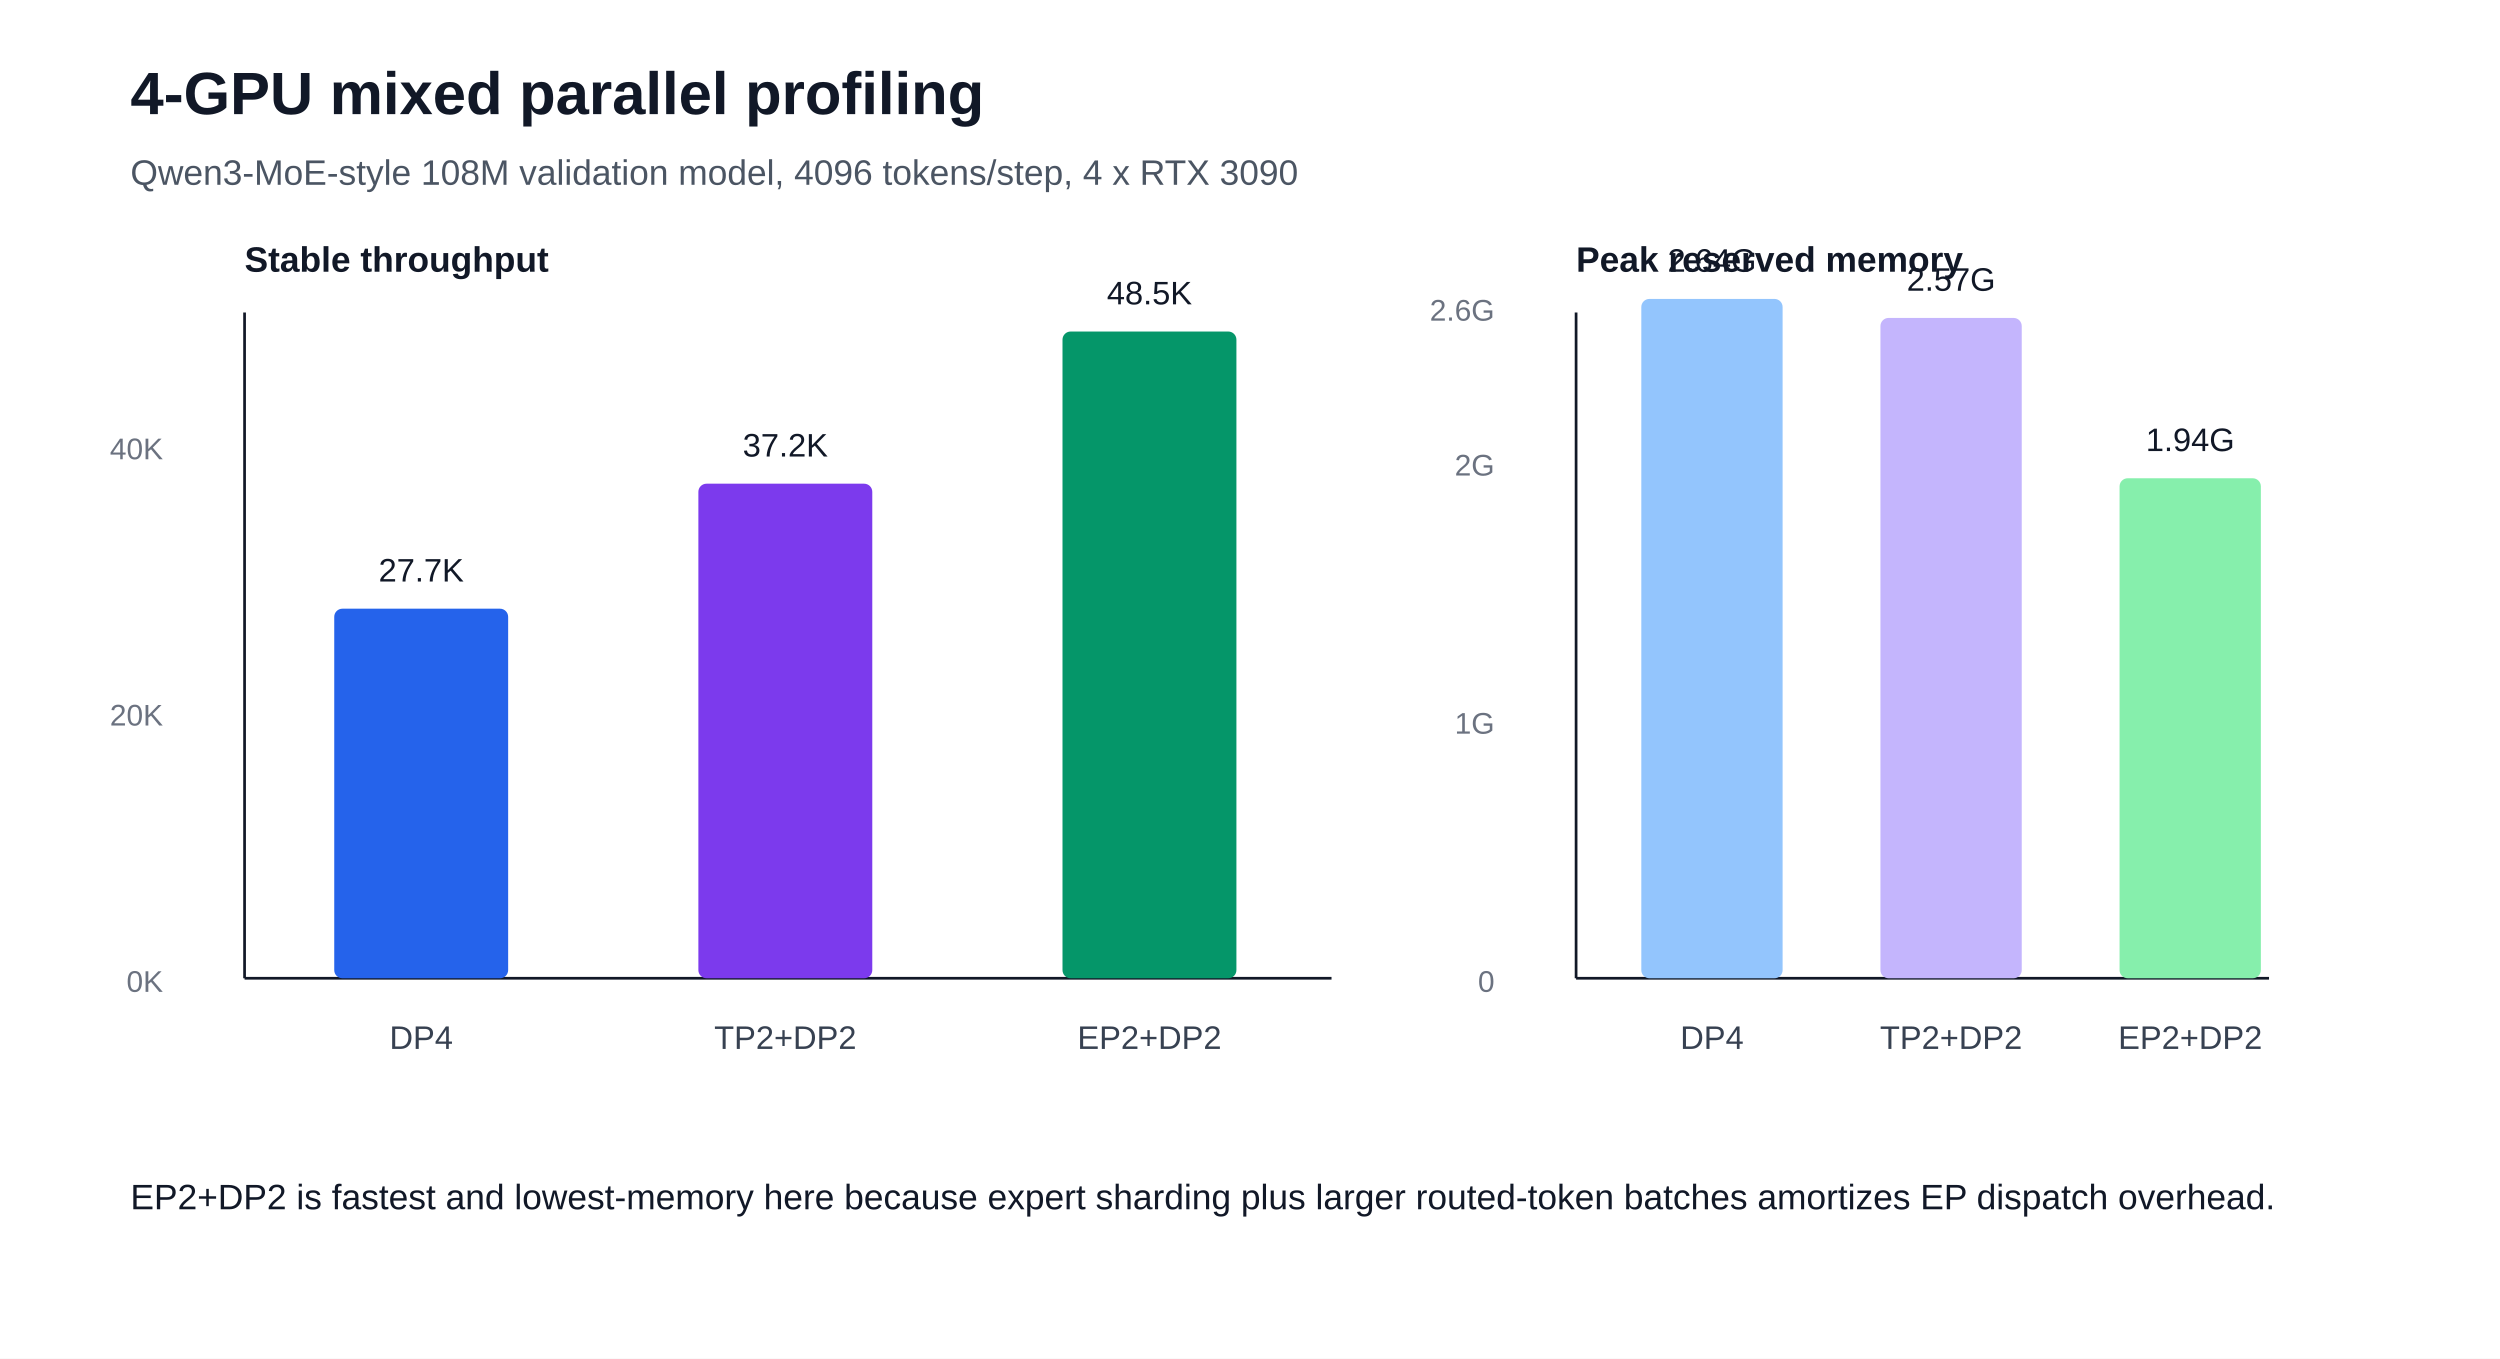
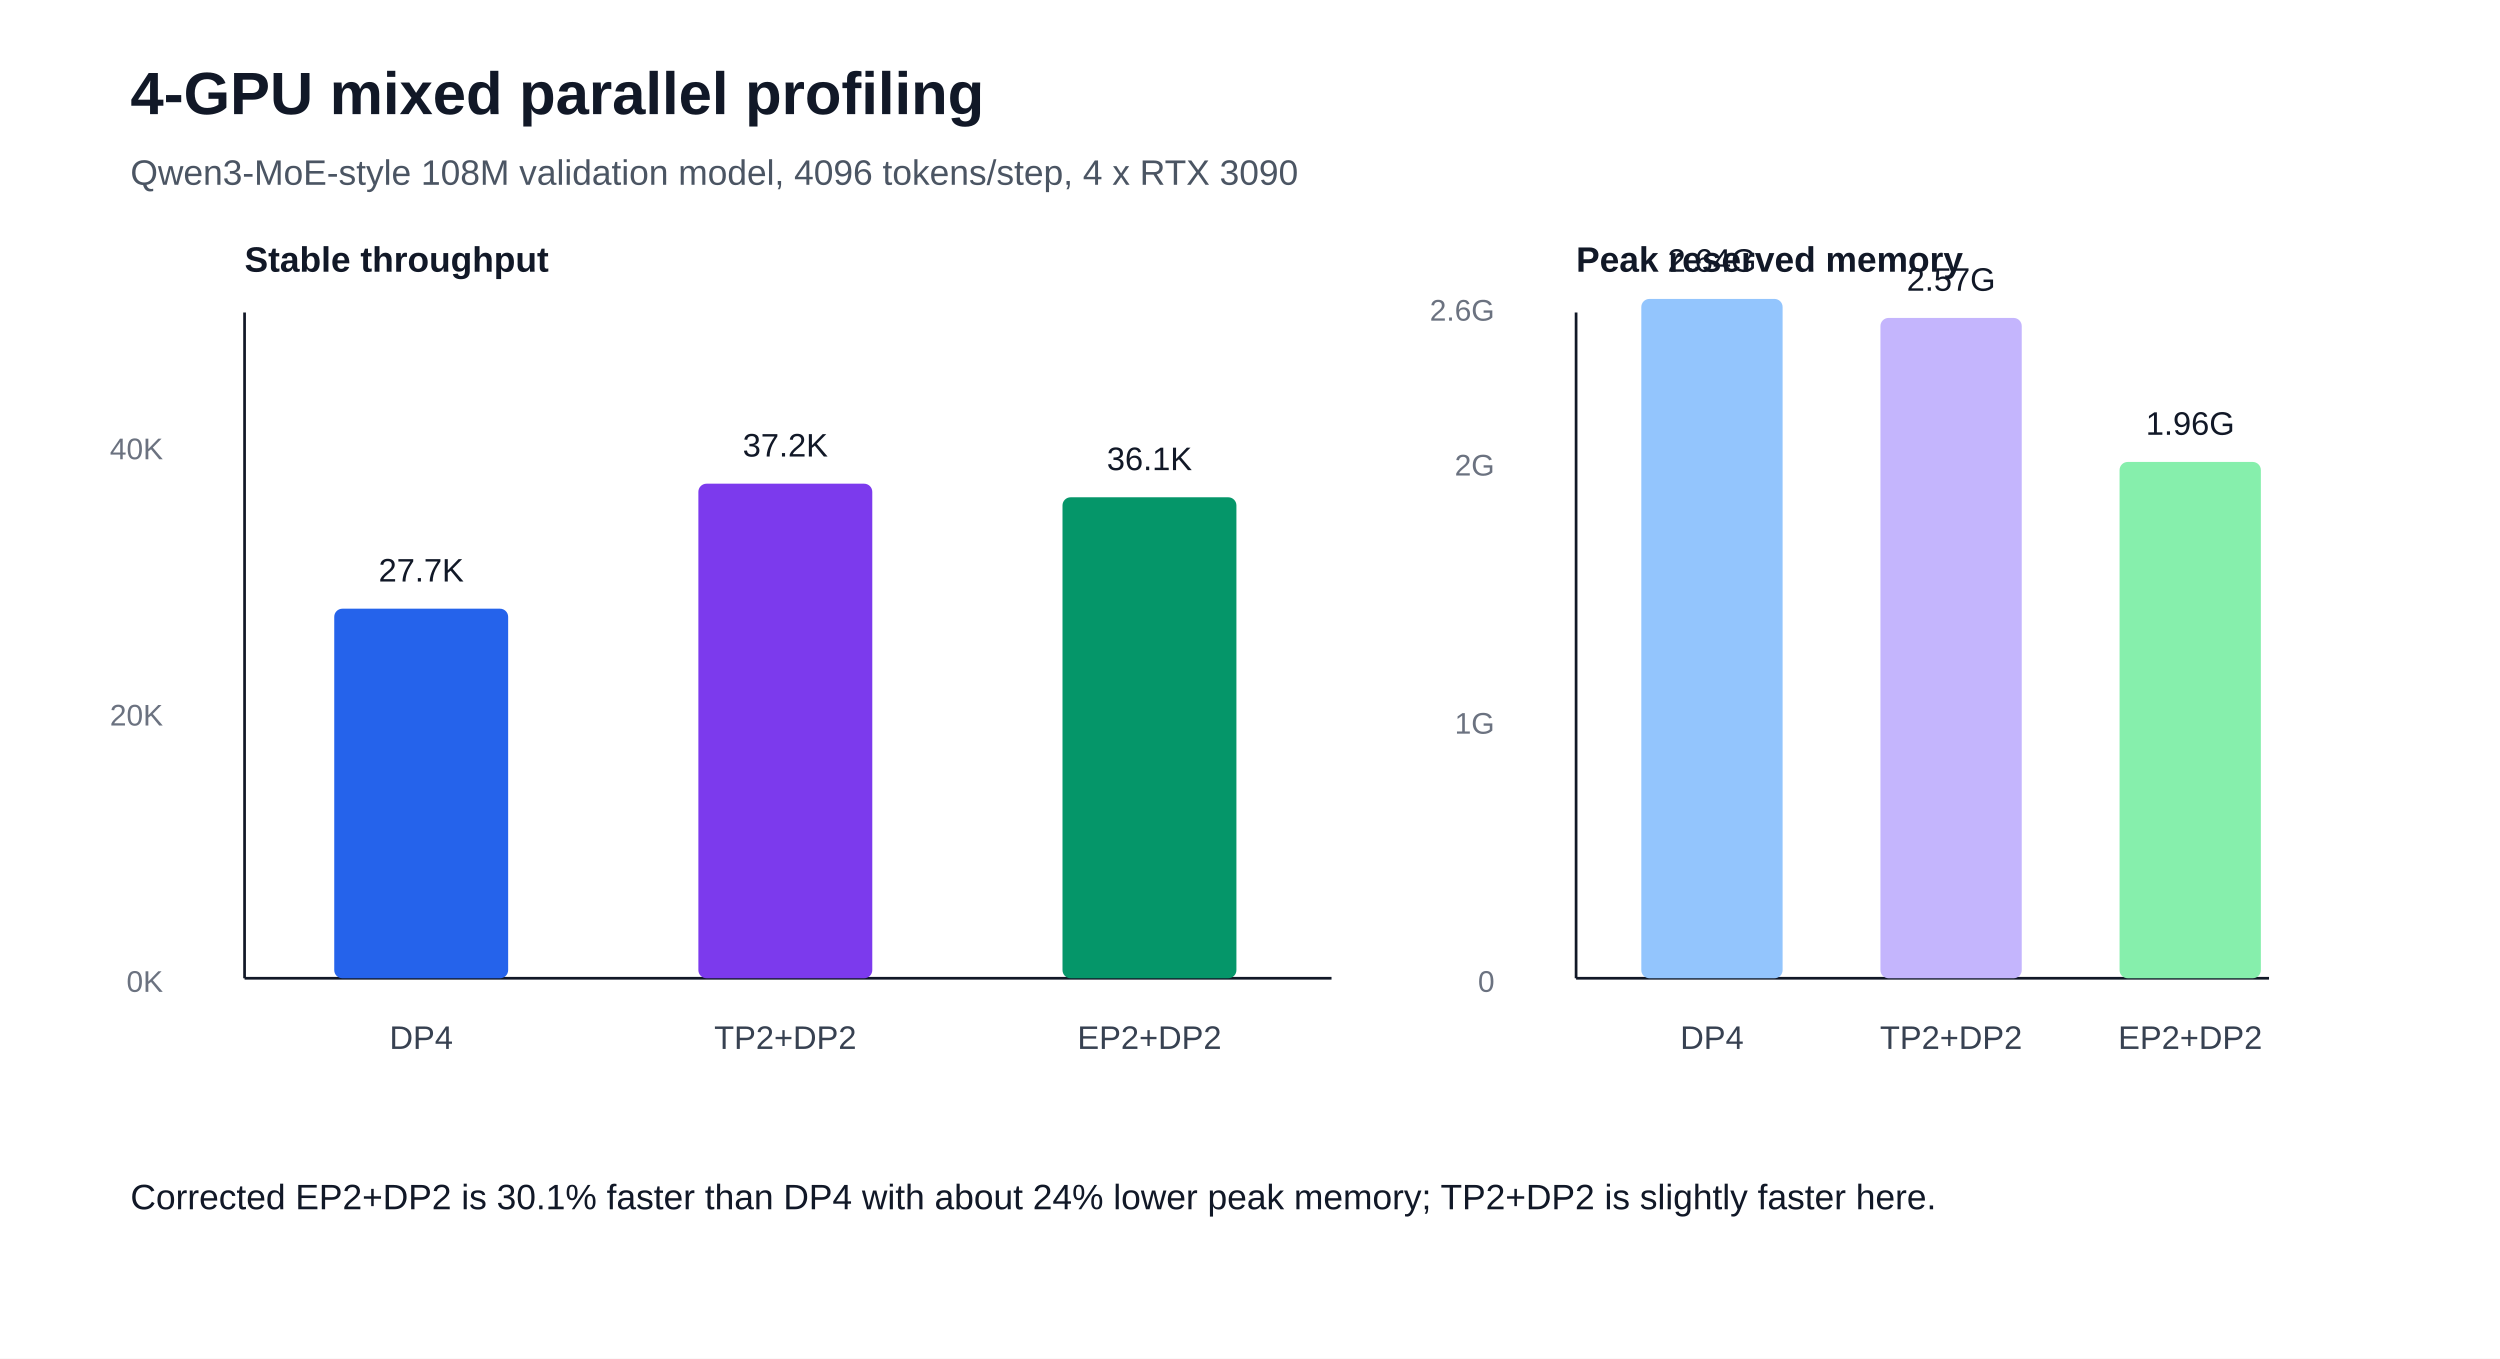
<svg xmlns="http://www.w3.org/2000/svg" width="920" height="500" viewBox="0 0 920 500" role="img" aria-labelledby="title desc">
  <rect width="920" height="500" fill="#ffffff" />
  <text x="48" y="42" font-family="Arial, sans-serif" font-size="22" font-weight="700" fill="#111827">4-GPU mixed parallel profiling</text>
  <text x="48" y="68" font-family="Arial, sans-serif" font-size="13" fill="#4b5563">Qwen3-MoE-style 108M validation model, 4096 tokens/step, 4 x RTX 3090</text>
  <line x1="90" y1="360" x2="490" y2="360" stroke="#111827" stroke-width="1" />
  <line x1="90" y1="115" x2="90" y2="360" stroke="#111827" stroke-width="1" />
  <text x="90" y="100" font-family="Arial, sans-serif" font-size="13" font-weight="700" fill="#111827">Stable throughput</text>
  <text x="60" y="365" font-family="Arial, sans-serif" font-size="11" text-anchor="end" fill="#6b7280">0K</text>
  <text x="60" y="267" font-family="Arial, sans-serif" font-size="11" text-anchor="end" fill="#6b7280">20K</text>
  <text x="60" y="169" font-family="Arial, sans-serif" font-size="11" text-anchor="end" fill="#6b7280">40K</text>
  <rect x="123" y="224" width="64" height="136" rx="3" fill="#2563eb" />
  <rect x="257" y="178" width="64" height="182" rx="3" fill="#7c3aed" />
-   <rect x="391" y="122" width="64" height="238" rx="3" fill="#059669" />
+   <rect x="391" y="183" width="64" height="177" rx="3" fill="#059669" />
  <text x="155" y="214" font-family="Arial, sans-serif" font-size="12" text-anchor="middle" fill="#111827">27.7K</text>
  <text x="289" y="168" font-family="Arial, sans-serif" font-size="12" text-anchor="middle" fill="#111827">37.2K</text>
-   <text x="423" y="112" font-family="Arial, sans-serif" font-size="12" text-anchor="middle" fill="#111827">48.5K</text>
+   <text x="423" y="173" font-family="Arial, sans-serif" font-size="12" text-anchor="middle" fill="#111827">36.1K</text>
  <text x="155" y="386" font-family="Arial, sans-serif" font-size="12" text-anchor="middle" fill="#374151">DP4</text>
  <text x="289" y="386" font-family="Arial, sans-serif" font-size="12" text-anchor="middle" fill="#374151">TP2+DP2</text>
  <text x="423" y="386" font-family="Arial, sans-serif" font-size="12" text-anchor="middle" fill="#374151">EP2+DP2</text>
  <line x1="580" y1="360" x2="835" y2="360" stroke="#111827" stroke-width="1" />
  <line x1="580" y1="115" x2="580" y2="360" stroke="#111827" stroke-width="1" />
  <text x="580" y="100" font-family="Arial, sans-serif" font-size="13" font-weight="700" fill="#111827">Peak reserved memory</text>
  <text x="550" y="365" font-family="Arial, sans-serif" font-size="11" text-anchor="end" fill="#6b7280">0</text>
  <text x="550" y="270" font-family="Arial, sans-serif" font-size="11" text-anchor="end" fill="#6b7280">1G</text>
  <text x="550" y="175" font-family="Arial, sans-serif" font-size="11" text-anchor="end" fill="#6b7280">2G</text>
  <text x="550" y="118" font-family="Arial, sans-serif" font-size="11" text-anchor="end" fill="#6b7280">2.6G</text>
  <rect x="604" y="110" width="52" height="250" rx="3" fill="#93c5fd" />
  <rect x="692" y="117" width="52" height="243" rx="3" fill="#c4b5fd" />
-   <rect x="780" y="176" width="52" height="184" rx="3" fill="#86efac" />
+   <rect x="780" y="170" width="52" height="190" rx="3" fill="#86efac" />
  <text x="630" y="100" font-family="Arial, sans-serif" font-size="12" text-anchor="middle" fill="#111827">2.64G</text>
  <text x="718" y="107" font-family="Arial, sans-serif" font-size="12" text-anchor="middle" fill="#111827">2.57G</text>
-   <text x="806" y="166" font-family="Arial, sans-serif" font-size="12" text-anchor="middle" fill="#111827">1.94G</text>
+   <text x="806" y="160" font-family="Arial, sans-serif" font-size="12" text-anchor="middle" fill="#111827">1.96G</text>
  <text x="630" y="386" font-family="Arial, sans-serif" font-size="12" text-anchor="middle" fill="#374151">DP4</text>
  <text x="718" y="386" font-family="Arial, sans-serif" font-size="12" text-anchor="middle" fill="#374151">TP2+DP2</text>
  <text x="806" y="386" font-family="Arial, sans-serif" font-size="12" text-anchor="middle" fill="#374151">EP2+DP2</text>
-   <text x="48" y="445" font-family="Arial, sans-serif" font-size="13" fill="#111827">EP2+DP2 is fastest and lowest-memory here because expert sharding plus larger routed-token batches amortizes EP dispatch overhead.</text>
+   <text x="48" y="445" font-family="Arial, sans-serif" font-size="13" fill="#111827">Corrected EP2+DP2 is 30.1% faster than DP4 with about 24% lower peak memory; TP2+DP2 is slightly faster here.</text>
</svg>
